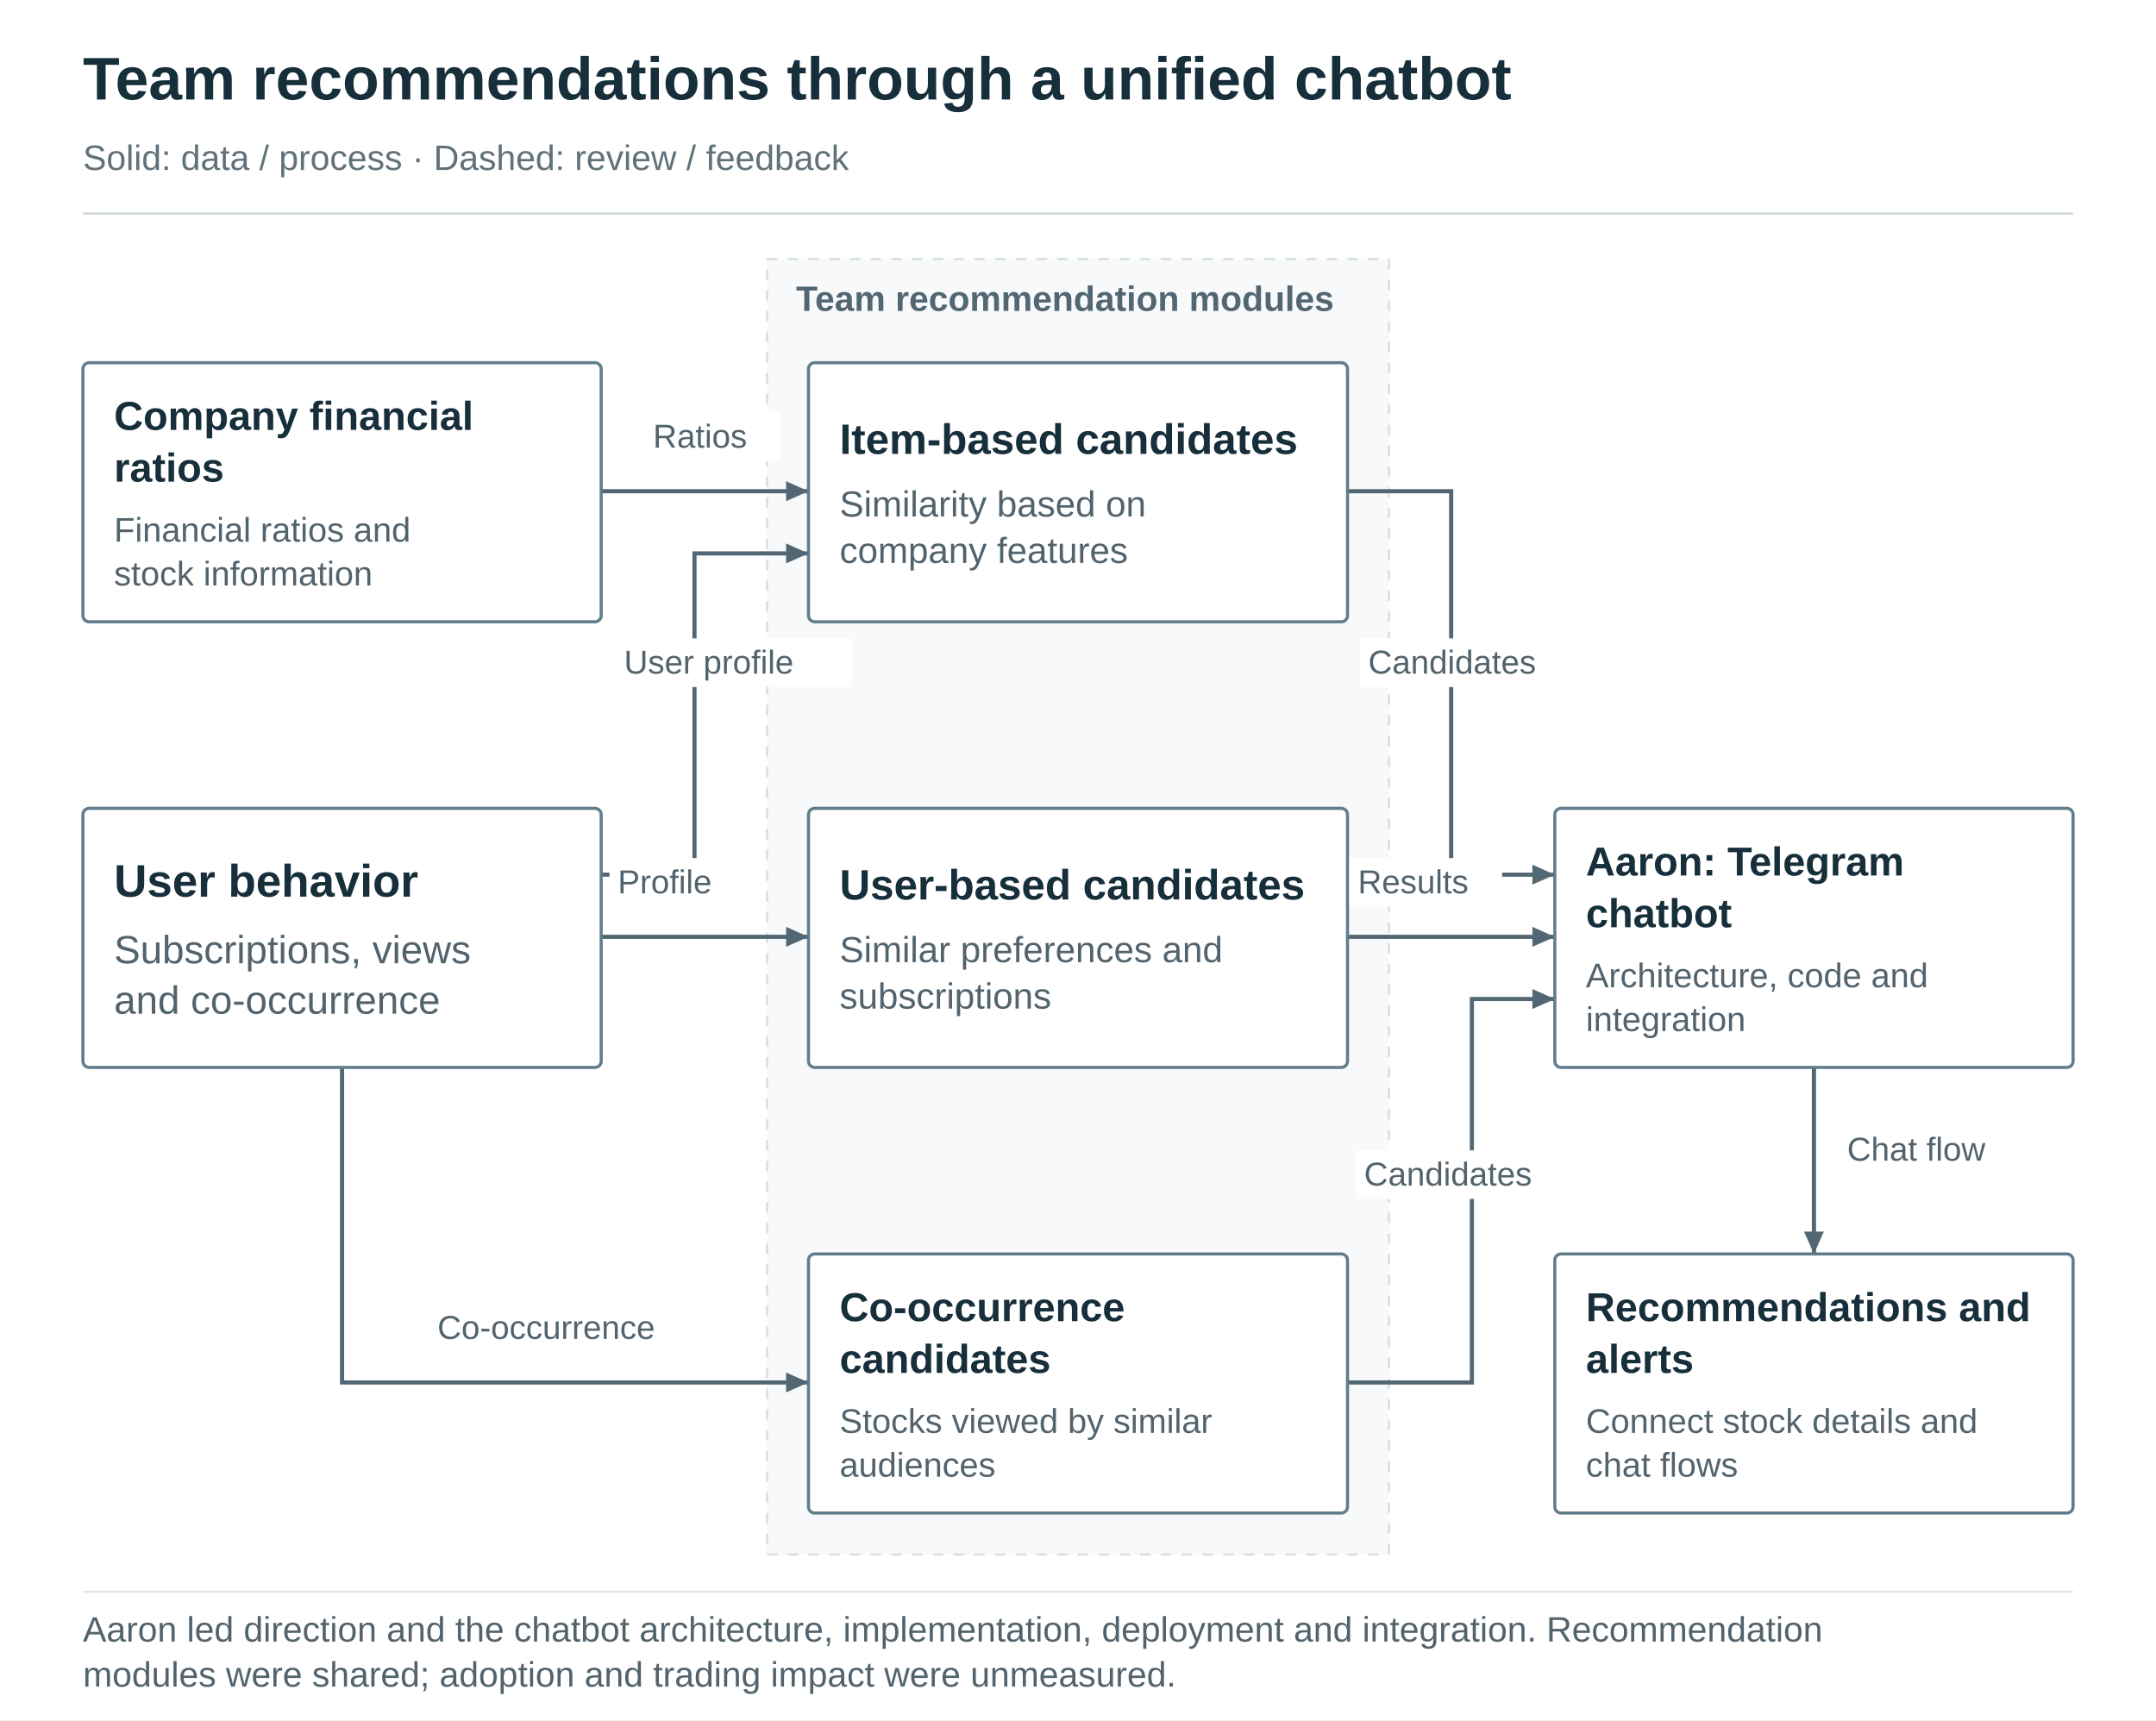
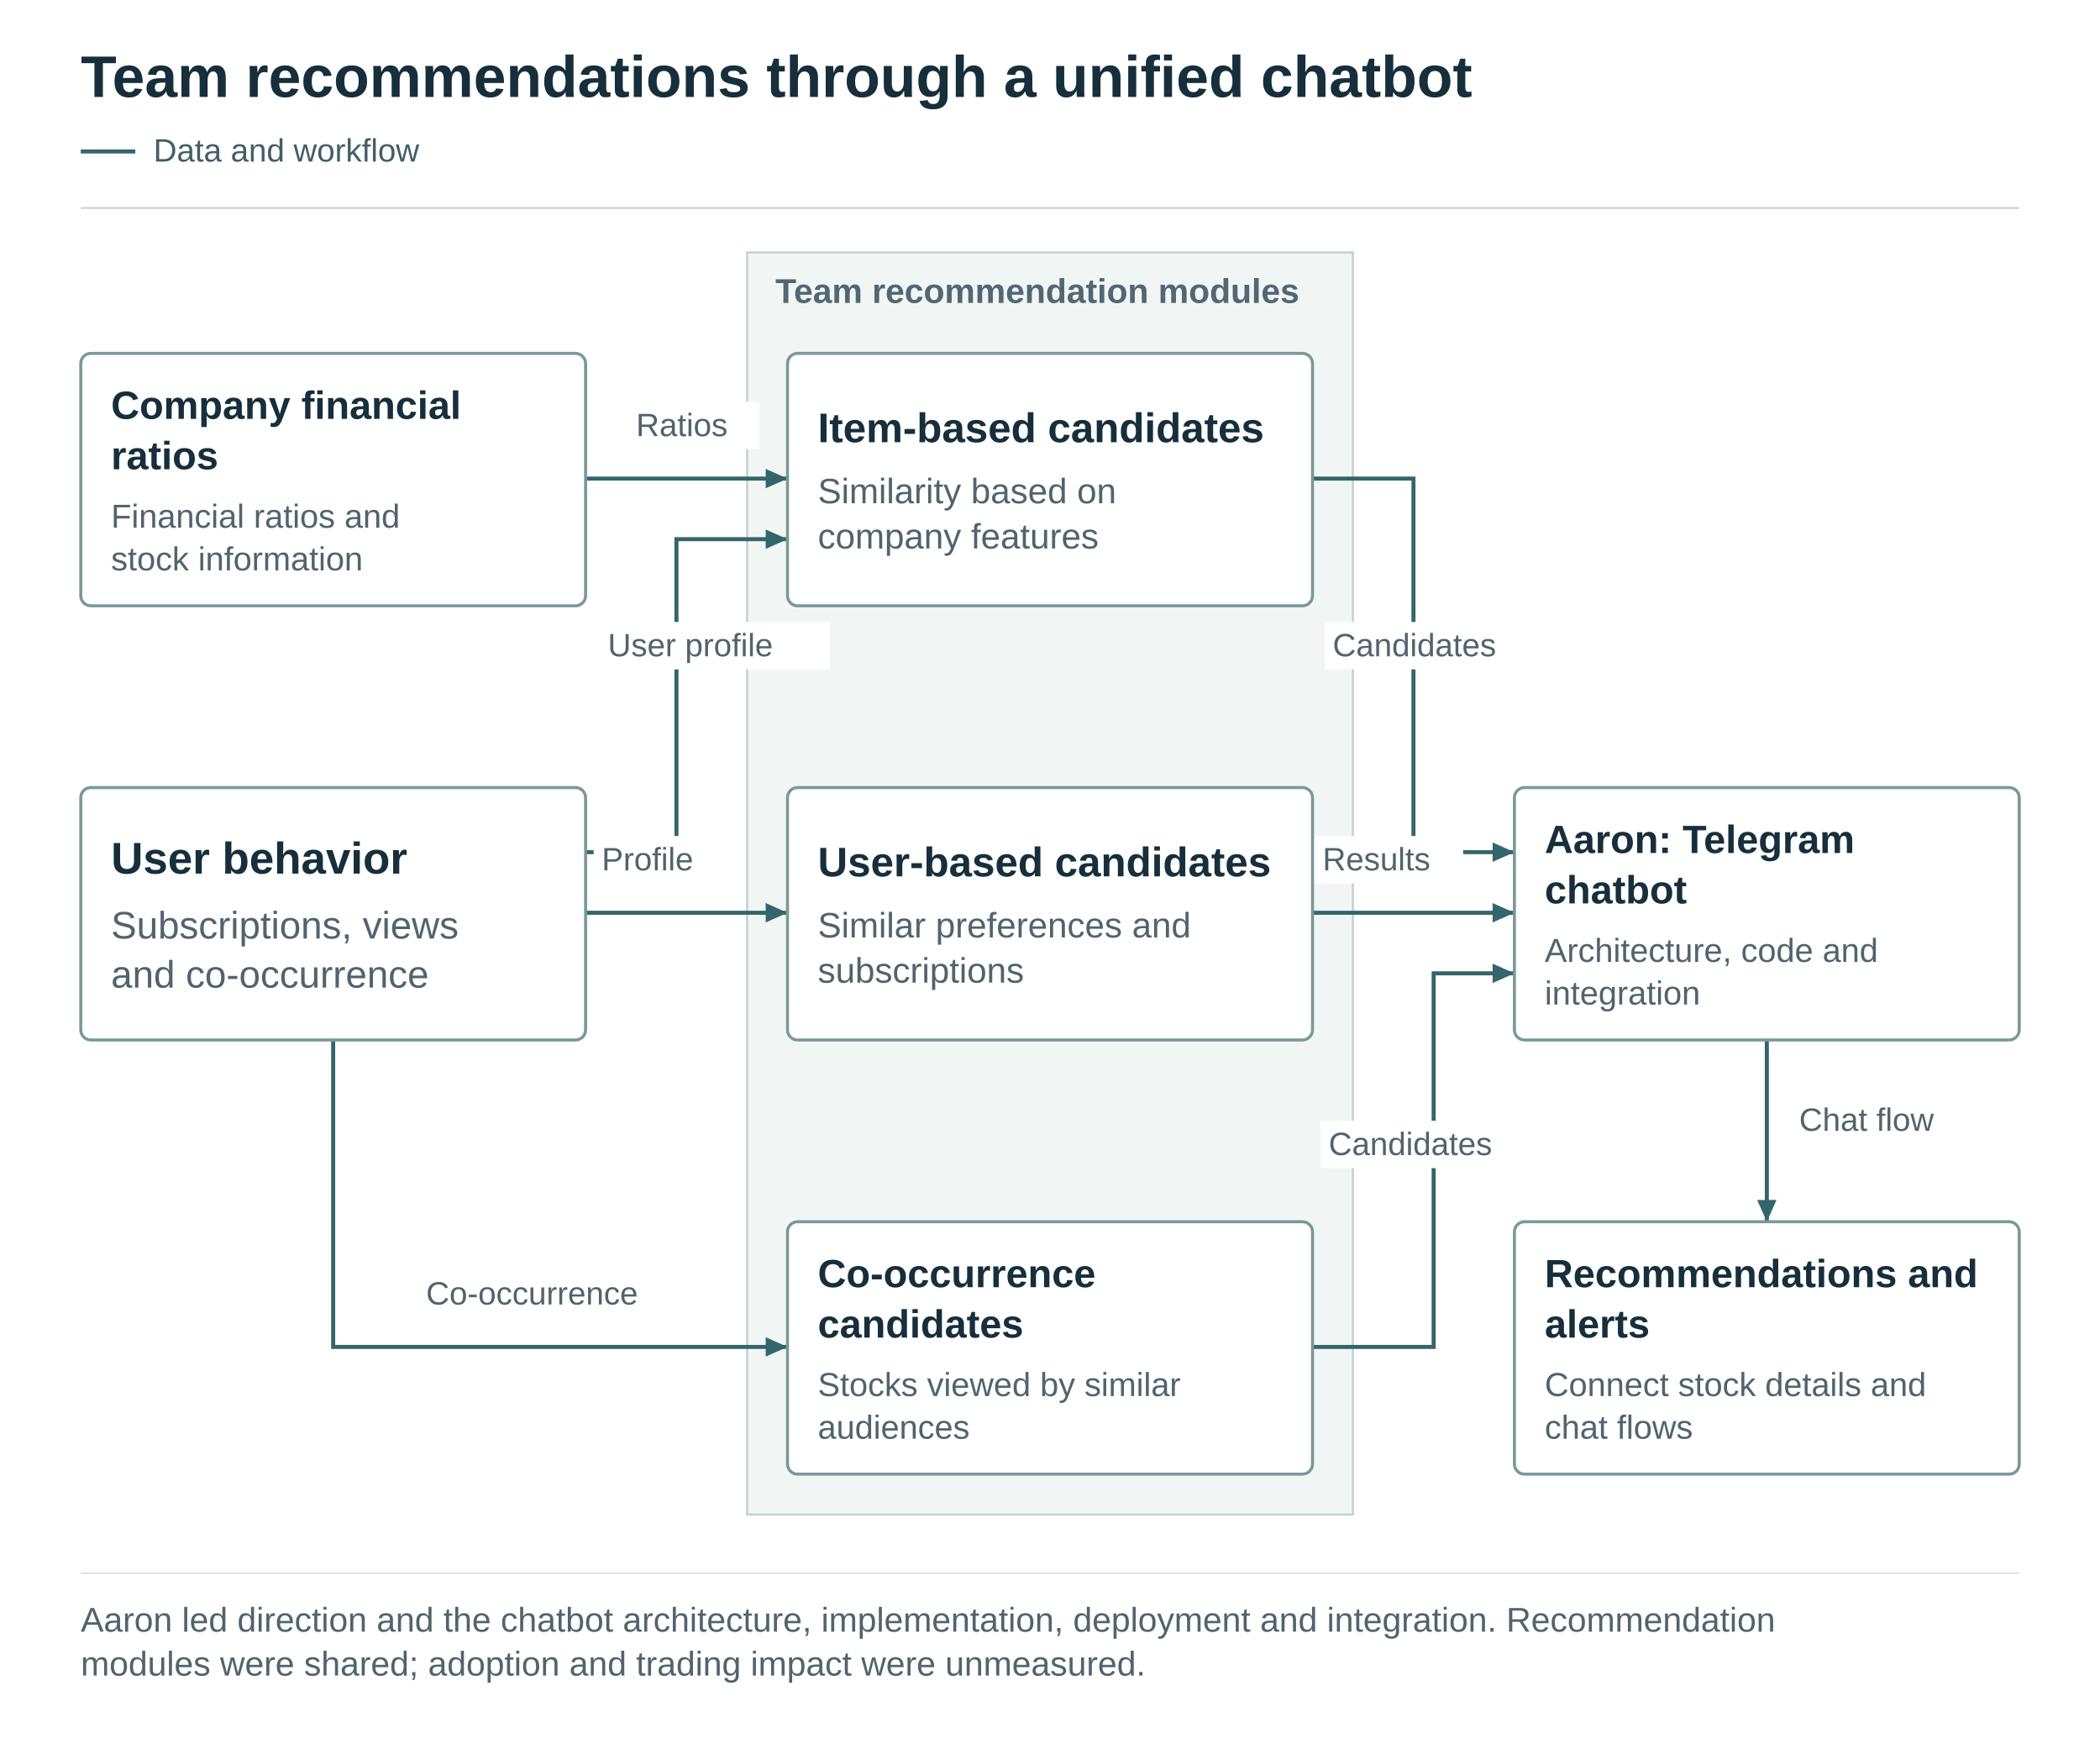
- <svg xmlns="http://www.w3.org/2000/svg" viewBox="0 0 1040 830" role="img" aria-labelledby="title desc" lang="en">
+ <svg xmlns="http://www.w3.org/2000/svg" viewBox="0 0 1040 866" role="img" aria-labelledby="title desc" lang="en">
  <defs>
    <marker id="stock-recommendation-flow-en" viewBox="0 0 10 10" refX="9" refY="5" markerWidth="6" markerHeight="6" orient="auto">
-       <path d="M0 1L9 5L0 9Z" fill="#526773" />
+       <path d="M0 1L9 5L0 9Z" fill="context-stroke" />
    </marker>
  </defs>
-   <rect width="1040" height="830" fill="#fff" />
+   <rect width="1040" height="866" fill="#fff" />
  <g font-family="Arial,Microsoft JhengHei,sans-serif">
    <text x="40" y="48" fill="#172e3b" font-size="29" font-weight="600">
      <tspan x="40" dy="0">Team recommendations through a unified chatbot</tspan>
    </text>
-     <text x="40" y="82" fill="#61717a" font-size="17">
-       <tspan x="40" dy="0">Solid: data / process  ·  Dashed: review / feedback</tspan>
+     <path d="M40 75H67" stroke="#34656a" stroke-width="2" />
+     <text x="76" y="80" fill="#455d66" font-size="16">
+       <tspan x="76" dy="0">Data and workflow</tspan>
    </text>
    <path d="M40 103H1000" stroke="#ccd5da" />
-     <rect x="370" y="125" width="300" height="625" fill="#f7f9fa" stroke="#d4dde1" stroke-dasharray="5 5" />
+     <rect x="370" y="125" width="300" height="625" fill="#f1f6f4" stroke="#c0cfcc" />
    <text x="384" y="150" fill="#526773" font-size="17" font-weight="600">
      <tspan x="384" dy="0">Team recommendation modules</tspan>
    </text>
-     <path d="M290 237H390" fill="none" stroke="#526773" stroke-width="2" marker-end="url(#stock-recommendation-flow-en)" />
-     <path d="M290 422H335V267H390" fill="none" stroke="#526773" stroke-width="2" marker-end="url(#stock-recommendation-flow-en)" />
-     <path d="M290 452H390" fill="none" stroke="#526773" stroke-width="2" marker-end="url(#stock-recommendation-flow-en)" />
-     <path d="M165 515V667H390" fill="none" stroke="#526773" stroke-width="2" marker-end="url(#stock-recommendation-flow-en)" />
-     <path d="M650 237H700V422H750" fill="none" stroke="#526773" stroke-width="2" marker-end="url(#stock-recommendation-flow-en)" />
-     <path d="M650 452H750" fill="none" stroke="#526773" stroke-width="2" marker-end="url(#stock-recommendation-flow-en)" />
-     <path d="M650 667H710V482H750" fill="none" stroke="#526773" stroke-width="2" marker-end="url(#stock-recommendation-flow-en)" />
-     <path d="M875 515V605" fill="none" stroke="#526773" stroke-width="2" marker-end="url(#stock-recommendation-flow-en)" />
-     <rect x="40" y="175" width="250" height="125" rx="3" fill="#fff" stroke="#617d8c" stroke-width="1.5" />
+     <path d="M290 237H390" fill="none" stroke="#34656a" stroke-width="2" marker-end="url(#stock-recommendation-flow-en)" />
+     <path d="M290 422H335V267H390" fill="none" stroke="#34656a" stroke-width="2" marker-end="url(#stock-recommendation-flow-en)" />
+     <path d="M290 452H390" fill="none" stroke="#34656a" stroke-width="2" marker-end="url(#stock-recommendation-flow-en)" />
+     <path d="M165 515V667H390" fill="none" stroke="#34656a" stroke-width="2" marker-end="url(#stock-recommendation-flow-en)" />
+     <path d="M650 237H700V422H750" fill="none" stroke="#34656a" stroke-width="2" marker-end="url(#stock-recommendation-flow-en)" />
+     <path d="M650 452H750" fill="none" stroke="#34656a" stroke-width="2" marker-end="url(#stock-recommendation-flow-en)" />
+     <path d="M650 667H710V482H750" fill="none" stroke="#34656a" stroke-width="2" marker-end="url(#stock-recommendation-flow-en)" />
+     <path d="M875 515V605" fill="none" stroke="#34656a" stroke-width="2" marker-end="url(#stock-recommendation-flow-en)" />
+     <rect x="40" y="175" width="250" height="125" rx="5" fill="#fff" stroke="#7b9899" stroke-width="1.5" />
    <text x="55" y="207.42" fill="#172e3b" font-size="19.5" font-weight="600">
      <tspan x="55" dy="0">Company financial</tspan>
      <tspan x="55" dy="24.96">ratios</tspan>
    </text>
    <text x="55" y="261.34" fill="#52636d" font-size="16.5">
      <tspan x="55" dy="0">Financial ratios and</tspan>
      <tspan x="55" dy="21.12">stock information</tspan>
    </text>
-     <rect x="40" y="390" width="250" height="125" rx="3" fill="#fff" stroke="#617d8c" stroke-width="1.5" />
+     <rect x="40" y="390" width="250" height="125" rx="5" fill="#fff" stroke="#7b9899" stroke-width="1.5" />
    <text x="55" y="432.6" fill="#172e3b" font-size="22" font-weight="600">
      <tspan x="55" dy="0">User behavior</tspan>
    </text>
    <text x="55" y="464.76" fill="#52636d" font-size="19">
      <tspan x="55" dy="0">Subscriptions, views</tspan>
      <tspan x="55" dy="24.32">and co-occurrence</tspan>
    </text>
-     <rect x="390" y="175" width="260" height="125" rx="3" fill="#fff" stroke="#617d8c" stroke-width="1.5" />
+     <rect x="390" y="175" width="260" height="125" rx="5" fill="#fff" stroke="#7b9899" stroke-width="1.5" />
    <text x="405" y="218.98" fill="#172e3b" font-size="20.5" font-weight="600">
      <tspan x="405" dy="0">Item-based candidates</tspan>
    </text>
    <text x="405" y="249.22" fill="#52636d" font-size="17.5">
      <tspan x="405" dy="0">Similarity based on</tspan>
      <tspan x="405" dy="22.4">company features</tspan>
    </text>
-     <rect x="390" y="390" width="260" height="125" rx="3" fill="#fff" stroke="#617d8c" stroke-width="1.5" />
+     <rect x="390" y="390" width="260" height="125" rx="5" fill="#fff" stroke="#7b9899" stroke-width="1.5" />
    <text x="405" y="433.98" fill="#172e3b" font-size="20.5" font-weight="600">
      <tspan x="405" dy="0">User-based candidates</tspan>
    </text>
    <text x="405" y="464.22" fill="#52636d" font-size="17.5">
      <tspan x="405" dy="0">Similar preferences and</tspan>
      <tspan x="405" dy="22.4">subscriptions</tspan>
    </text>
-     <rect x="390" y="605" width="260" height="125" rx="3" fill="#fff" stroke="#617d8c" stroke-width="1.5" />
+     <rect x="390" y="605" width="260" height="125" rx="5" fill="#fff" stroke="#7b9899" stroke-width="1.5" />
    <text x="405" y="637.42" fill="#172e3b" font-size="19.5" font-weight="600">
      <tspan x="405" dy="0">Co-occurrence</tspan>
      <tspan x="405" dy="24.96">candidates</tspan>
    </text>
    <text x="405" y="691.34" fill="#52636d" font-size="16.5">
      <tspan x="405" dy="0">Stocks viewed by similar</tspan>
      <tspan x="405" dy="21.12">audiences</tspan>
    </text>
-     <rect x="750" y="390" width="250" height="125" rx="3" fill="#fff" stroke="#617d8c" stroke-width="1.5" />
+     <rect x="750" y="390" width="250" height="125" rx="5" fill="#fff" stroke="#7b9899" stroke-width="1.5" />
    <text x="765" y="422.42" fill="#172e3b" font-size="19.5" font-weight="600">
      <tspan x="765" dy="0">Aaron: Telegram</tspan>
      <tspan x="765" dy="24.96">chatbot</tspan>
    </text>
    <text x="765" y="476.34" fill="#52636d" font-size="16.5">
      <tspan x="765" dy="0">Architecture, code and</tspan>
      <tspan x="765" dy="21.12">integration</tspan>
    </text>
-     <rect x="750" y="605" width="250" height="125" rx="3" fill="#fff" stroke="#617d8c" stroke-width="1.5" />
+     <rect x="750" y="605" width="250" height="125" rx="5" fill="#fff" stroke="#7b9899" stroke-width="1.5" />
    <text x="765" y="637.42" fill="#172e3b" font-size="19.5" font-weight="600">
      <tspan x="765" dy="0">Recommendations and</tspan>
      <tspan x="765" dy="24.96">alerts</tspan>
    </text>
    <text x="765" y="691.34" fill="#52636d" font-size="16.5">
      <tspan x="765" dy="0">Connect stock details and</tspan>
      <tspan x="765" dy="21.12">chat flows</tspan>
    </text>
    <rect x="311" y="199" width="65.12" height="23.48" fill="#fff" />
    <text x="315" y="216" fill="#52636d" font-size="16">
      <tspan x="315" dy="0">Ratios</tspan>
    </text>
    <rect x="297" y="308" width="113.92" height="23.48" fill="#fff" />
    <text x="301" y="325" fill="#52636d" font-size="16">
      <tspan x="301" dy="0">User profile</tspan>
    </text>
    <rect x="294" y="414" width="73.6" height="23.48" fill="#fff" />
    <text x="298" y="431" fill="#52636d" font-size="16">
      <tspan x="298" dy="0">Profile</tspan>
    </text>
    <rect x="207" y="629" width="122.4" height="23.48" fill="#fff" />
    <text x="211" y="646" fill="#52636d" font-size="16">
      <tspan x="211" dy="0">Co-occurrence</tspan>
    </text>
    <rect x="656" y="308" width="99.04" height="23.48" fill="#fff" />
    <text x="660" y="325" fill="#52636d" font-size="16">
      <tspan x="660" dy="0">Candidates</tspan>
    </text>
    <rect x="651" y="414" width="73.6" height="23.48" fill="#fff" />
    <text x="655" y="431" fill="#52636d" font-size="16">
      <tspan x="655" dy="0">Results</tspan>
    </text>
    <rect x="654" y="555" width="99.04" height="23.48" fill="#fff" />
    <text x="658" y="572" fill="#52636d" font-size="16">
      <tspan x="658" dy="0">Candidates</tspan>
    </text>
    <rect x="887" y="543" width="88.48" height="23.48" fill="#fff" />
    <text x="891" y="560" fill="#52636d" font-size="16">
      <tspan x="891" dy="0">Chat flow</tspan>
    </text>
-     <path d="M40 768H1000" stroke="#e0e5e8" />
-     <text x="40" y="792" fill="#52636d" font-size="17">
+     <path d="M40 779H1000" stroke="#e0e5e8" />
+     <text x="40" y="808" fill="#52636d" font-size="17">
      <tspan x="40" dy="0">Aaron led direction and the chatbot architecture, implementation, deployment and integration. Recommendation</tspan>
      <tspan x="40" dy="21.76">modules were shared; adoption and trading impact were unmeasured.</tspan>
    </text>
  </g>
</svg>
